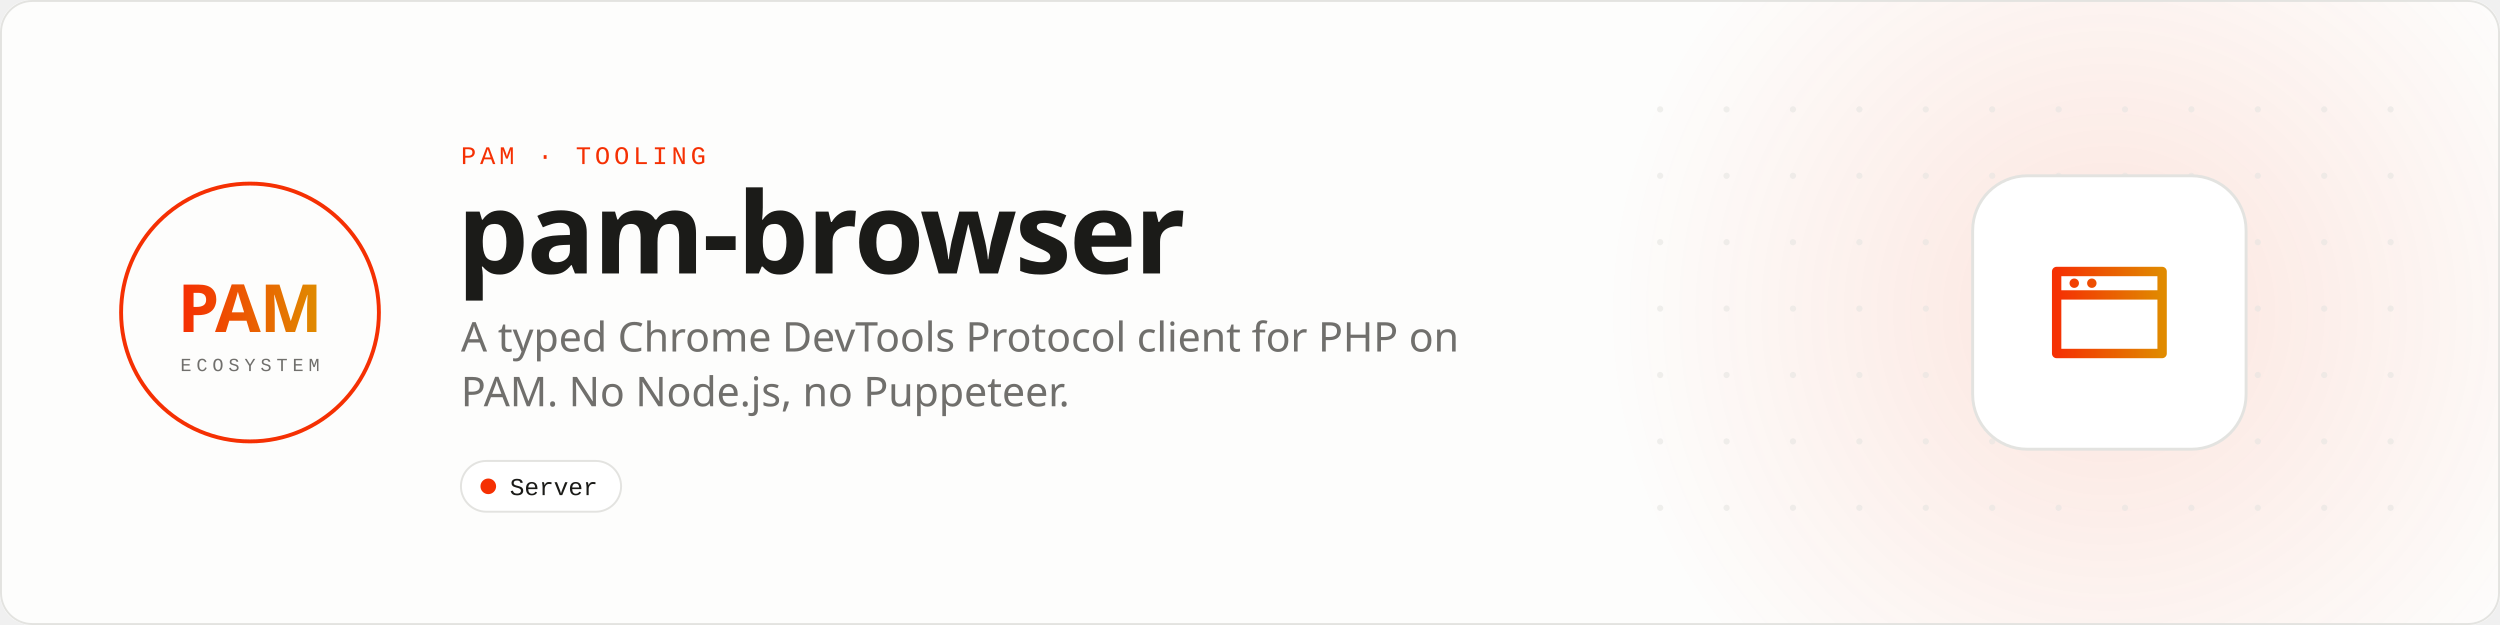
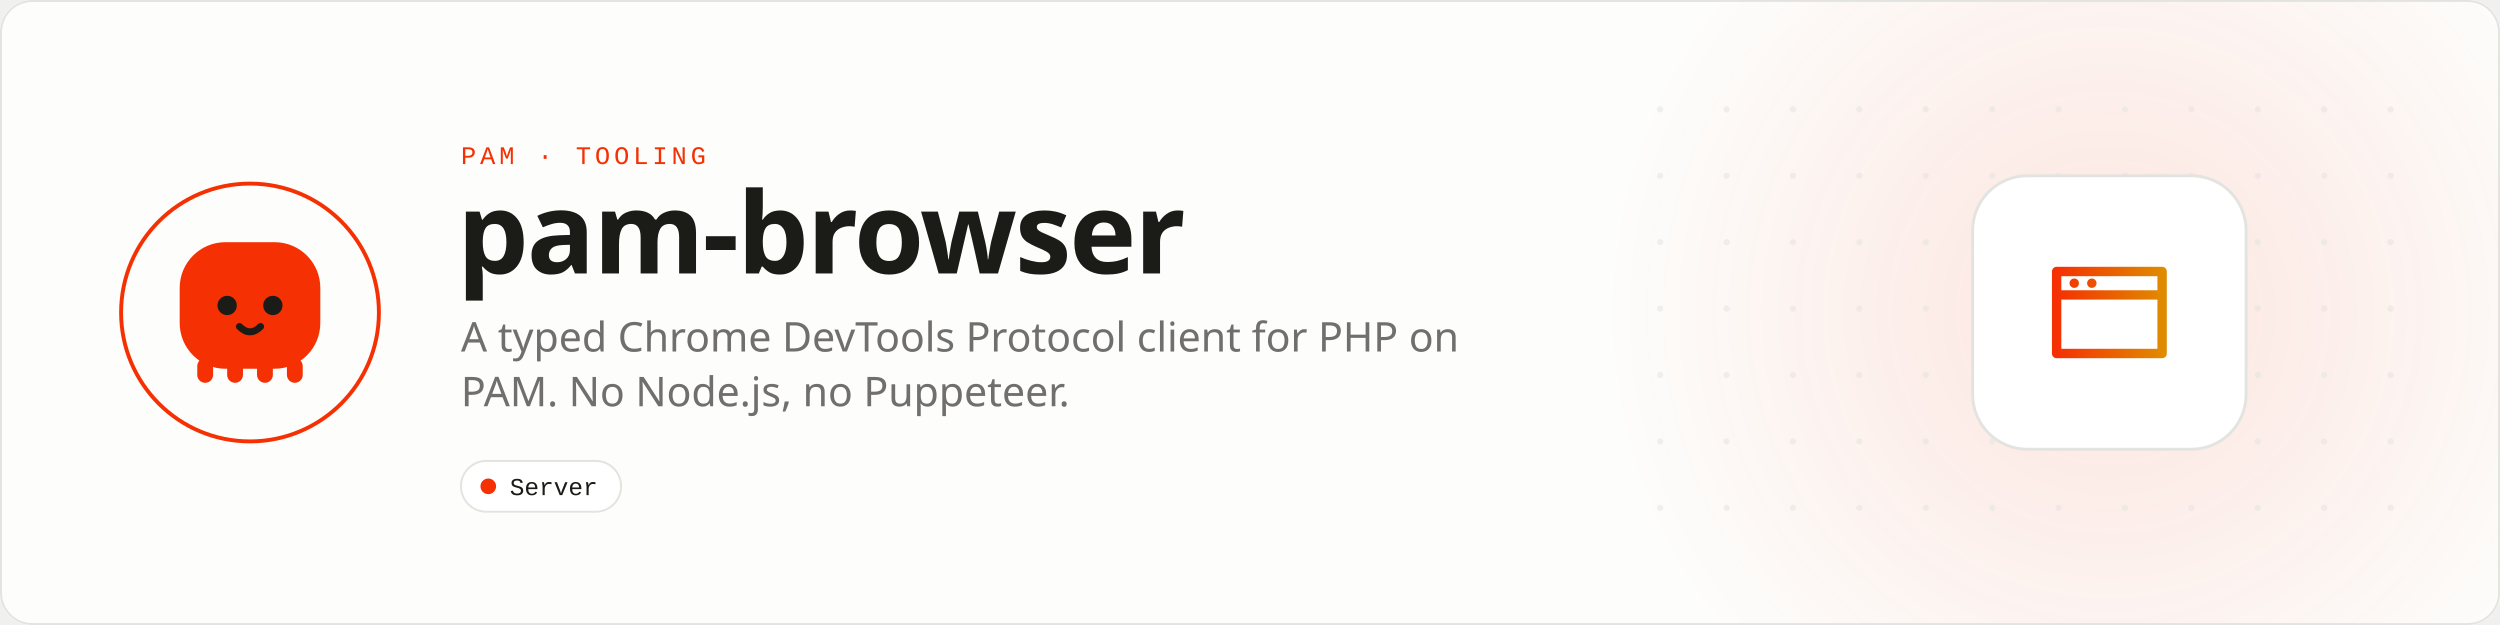
<svg xmlns="http://www.w3.org/2000/svg" viewBox="0 0 1280 320" width="1280" height="320" role="img" aria-label="pam-browser: A typed Chrome DevTools Protocol client for PHP on PAM. No Node.js, no Puppeteer.">
  <defs>
    <linearGradient id="pg" x1="0" y1="0" x2="1" y2="0">
      <stop offset="0" stop-color="#f53003" />
      <stop offset="1" stop-color="#e08a00" />
    </linearGradient>
    <radialGradient id="gl">
      <stop offset="0" stop-color="#f53003" stop-opacity=".12" />
      <stop offset="1" stop-color="#f53003" stop-opacity="0" />
    </radialGradient>
    <clipPath id="cl">
      <rect width="1280" height="320" rx="16" />
    </clipPath>
  </defs>
  <g clip-path="url(#cl)">
    <rect width="1280" height="320" fill="#fdfdfc" />
    <circle cx="1080" cy="160" r="260" fill="url(#gl)" />
    <g fill="#e3e3e0" opacity=".55">
      <circle cx="850" cy="56" r="1.6" />
      <circle cx="850" cy="90" r="1.6" />
      <circle cx="850" cy="124" r="1.6" />
      <circle cx="850" cy="158" r="1.6" />
      <circle cx="850" cy="192" r="1.6" />
      <circle cx="850" cy="226" r="1.6" />
      <circle cx="850" cy="260" r="1.6" />
      <circle cx="884" cy="56" r="1.6" />
      <circle cx="884" cy="90" r="1.6" />
      <circle cx="884" cy="124" r="1.6" />
      <circle cx="884" cy="158" r="1.6" />
      <circle cx="884" cy="192" r="1.6" />
      <circle cx="884" cy="226" r="1.6" />
      <circle cx="884" cy="260" r="1.6" />
      <circle cx="918" cy="56" r="1.6" />
      <circle cx="918" cy="90" r="1.6" />
      <circle cx="918" cy="124" r="1.6" />
      <circle cx="918" cy="158" r="1.6" />
      <circle cx="918" cy="192" r="1.6" />
      <circle cx="918" cy="226" r="1.6" />
      <circle cx="918" cy="260" r="1.6" />
      <circle cx="952" cy="56" r="1.6" />
      <circle cx="952" cy="90" r="1.6" />
      <circle cx="952" cy="124" r="1.6" />
      <circle cx="952" cy="158" r="1.6" />
      <circle cx="952" cy="192" r="1.6" />
      <circle cx="952" cy="226" r="1.6" />
      <circle cx="952" cy="260" r="1.6" />
      <circle cx="986" cy="56" r="1.6" />
      <circle cx="986" cy="90" r="1.6" />
      <circle cx="986" cy="124" r="1.6" />
      <circle cx="986" cy="158" r="1.6" />
      <circle cx="986" cy="192" r="1.6" />
      <circle cx="986" cy="226" r="1.6" />
      <circle cx="986" cy="260" r="1.6" />
      <circle cx="1020" cy="56" r="1.6" />
      <circle cx="1020" cy="90" r="1.6" />
      <circle cx="1020" cy="124" r="1.6" />
      <circle cx="1020" cy="158" r="1.6" />
      <circle cx="1020" cy="192" r="1.6" />
      <circle cx="1020" cy="226" r="1.6" />
      <circle cx="1020" cy="260" r="1.6" />
      <circle cx="1054" cy="56" r="1.6" />
      <circle cx="1054" cy="90" r="1.6" />
      <circle cx="1054" cy="124" r="1.6" />
      <circle cx="1054" cy="158" r="1.6" />
      <circle cx="1054" cy="192" r="1.6" />
      <circle cx="1054" cy="226" r="1.6" />
      <circle cx="1054" cy="260" r="1.6" />
      <circle cx="1088" cy="56" r="1.6" />
      <circle cx="1088" cy="90" r="1.6" />
      <circle cx="1088" cy="124" r="1.6" />
      <circle cx="1088" cy="158" r="1.6" />
      <circle cx="1088" cy="192" r="1.6" />
      <circle cx="1088" cy="226" r="1.6" />
      <circle cx="1088" cy="260" r="1.6" />
      <circle cx="1122" cy="56" r="1.6" />
      <circle cx="1122" cy="90" r="1.6" />
      <circle cx="1122" cy="124" r="1.6" />
      <circle cx="1122" cy="158" r="1.6" />
      <circle cx="1122" cy="192" r="1.6" />
      <circle cx="1122" cy="226" r="1.6" />
      <circle cx="1122" cy="260" r="1.6" />
      <circle cx="1156" cy="56" r="1.6" />
      <circle cx="1156" cy="90" r="1.6" />
      <circle cx="1156" cy="124" r="1.6" />
      <circle cx="1156" cy="158" r="1.6" />
      <circle cx="1156" cy="192" r="1.6" />
      <circle cx="1156" cy="226" r="1.6" />
      <circle cx="1156" cy="260" r="1.6" />
      <circle cx="1190" cy="56" r="1.6" />
      <circle cx="1190" cy="90" r="1.6" />
      <circle cx="1190" cy="124" r="1.6" />
      <circle cx="1190" cy="158" r="1.6" />
      <circle cx="1190" cy="192" r="1.6" />
      <circle cx="1190" cy="226" r="1.6" />
      <circle cx="1190" cy="260" r="1.6" />
      <circle cx="1224" cy="56" r="1.6" />
      <circle cx="1224" cy="90" r="1.6" />
      <circle cx="1224" cy="124" r="1.6" />
      <circle cx="1224" cy="158" r="1.6" />
      <circle cx="1224" cy="192" r="1.6" />
      <circle cx="1224" cy="226" r="1.6" />
      <circle cx="1224" cy="260" r="1.6" />
    </g>
  </g>
  <rect x=".5" y=".5" width="1279" height="319" rx="16" fill="none" stroke="#e3e3e0" />
  <circle cx="128" cy="160" r="66" fill="#fdfdfc" stroke="#f53003" stroke-width="2" />
  <circle cx="128" cy="160" r="66" fill="none" stroke="#f53003">
    <animate attributeName="r" values="66;92" dur="3s" repeatCount="indefinite" />
    <animate attributeName="stroke-opacity" values=".5;0" dur="3s" repeatCount="indefinite" />
  </circle>
-   <text x="128" y="170" text-anchor="middle" font-family="-apple-system, BlinkMacSystemFont, 'Segoe UI', 'Noto Sans', Helvetica, Arial, sans-serif" font-weight="700" font-size="34" letter-spacing="-.5" fill="url(#pg)">PAM</text>
-   <text x="128" y="190" text-anchor="middle" font-family="ui-monospace, SFMono-Regular, 'SF Mono', Menlo, Consolas, 'Liberation Mono', monospace" font-size="9.5" letter-spacing="2.5" fill="#706f6c">ECOSYSTEM</text>
+   <g transform="translate(74 104.2) scale(.9)">
+     <rect x="30" y="88" width="9" height="14" rx="4.5" fill="#f53003" />
+     <rect x="47" y="88" width="9" height="14" rx="4.5" fill="#f53003" />
+     <rect x="64" y="88" width="9" height="14" rx="4.5" fill="#f53003" />
+     <rect x="81" y="88" width="9" height="14" rx="4.5" fill="#f53003" />
+     <rect x="20" y="22" width="80" height="72" rx="26" fill="#f53003" />
+     <circle cx="47" cy="58" r="5.5" fill="#1b1b18" />
+     <circle cx="73" cy="58" r="5.5" fill="#1b1b18" />
+     <path d="M54 70q6 6 12 0" stroke="#1b1b18" stroke-width="4" stroke-linecap="round" fill="none" />
+   </g>
  <text x="236" y="84" font-family="ui-monospace, SFMono-Regular, 'SF Mono', Menlo, Consolas, 'Liberation Mono', monospace" font-size="13" letter-spacing="2" fill="#f53003">PAM · TOOLING</text>
  <text x="234" y="140" font-family="-apple-system, BlinkMacSystemFont, 'Segoe UI', 'Noto Sans', Helvetica, Arial, sans-serif" font-weight="700" font-size="58" letter-spacing="-1" fill="#1b1b18">pam-browser</text>
  <text x="236" y="180" font-family="-apple-system, BlinkMacSystemFont, 'Segoe UI', 'Noto Sans', Helvetica, Arial, sans-serif" font-size="21" fill="#706f6c">A typed Chrome DevTools Protocol client for PHP on</text>
  <text x="236" y="208" font-family="-apple-system, BlinkMacSystemFont, 'Segoe UI', 'Noto Sans', Helvetica, Arial, sans-serif" font-size="21" fill="#706f6c">PAM. No Node.js, no Puppeteer.</text>
  <rect x="236" y="236" width="82" height="26" rx="13" fill="#ffffff" stroke="#e3e3e0" />
  <circle cx="250" cy="249" r="4" fill="#f53003" />
  <text x="261" y="253.5" font-family="ui-monospace, SFMono-Regular, 'SF Mono', Menlo, Consolas, 'Liberation Mono', monospace" font-size="12.5" fill="#1b1b18">Server</text>
  <rect x="1010" y="90" width="140" height="140" rx="28" fill="#ffffff" stroke="#e3e3e0" stroke-width="1.5" />
  <g transform="translate(1044 124) scale(3)" fill="none" stroke="url(#pg)" stroke-width="1.6" stroke-linecap="round" stroke-linejoin="round">
    <path d="M3 5h18v14H3zM3 9h18M6 7h.01M9 7h.01" />
  </g>
</svg>
